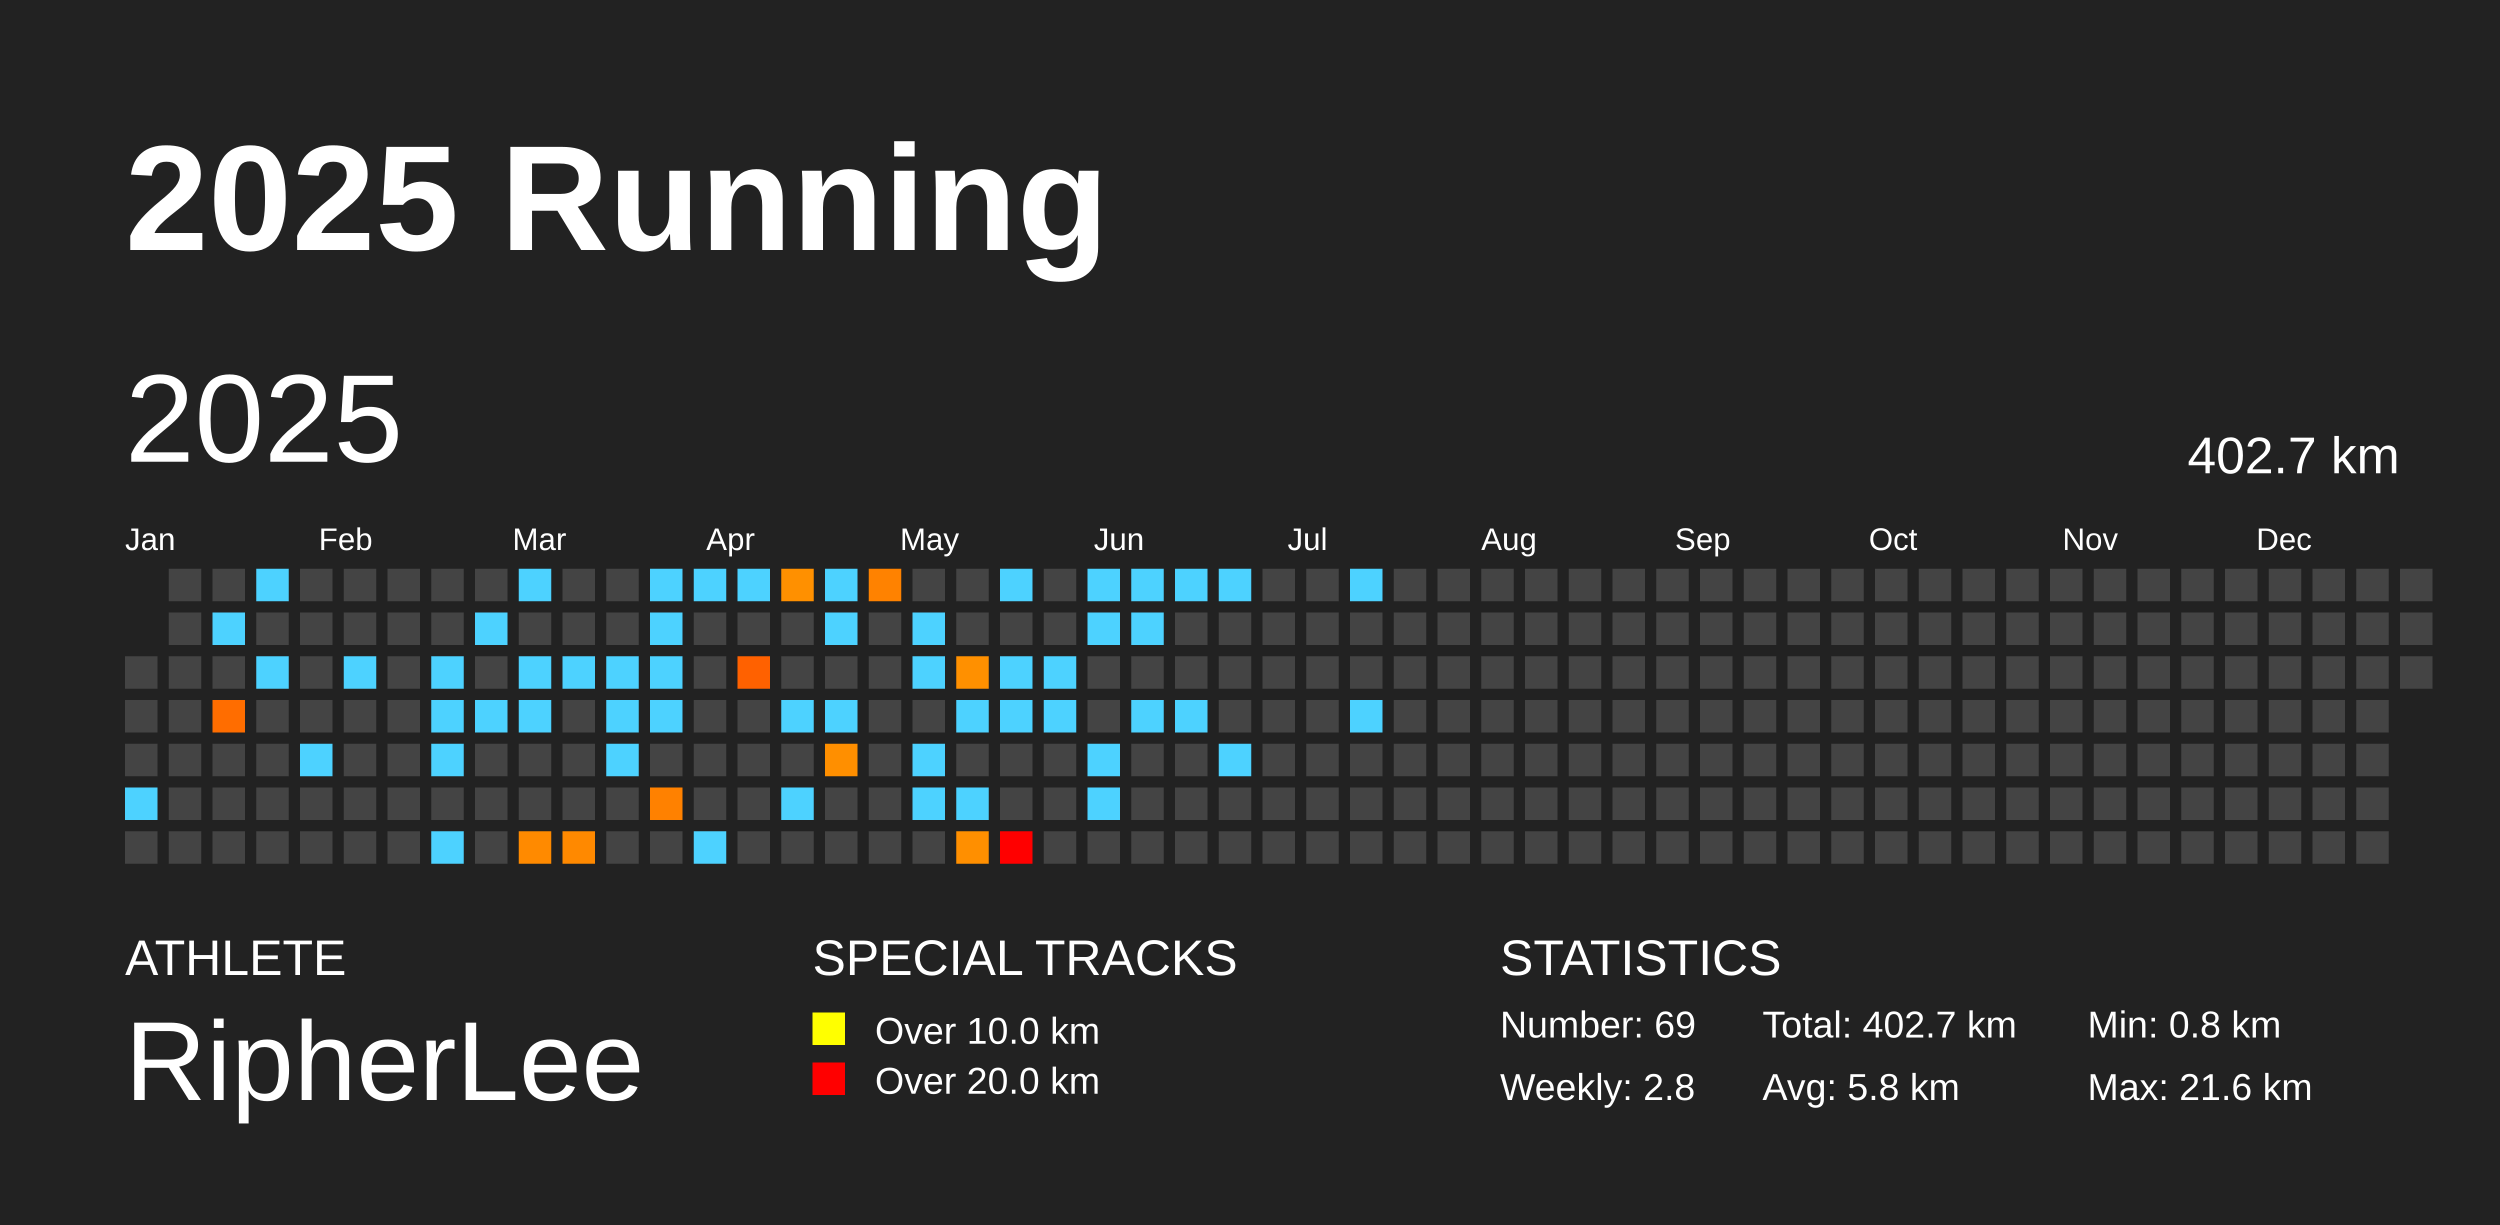
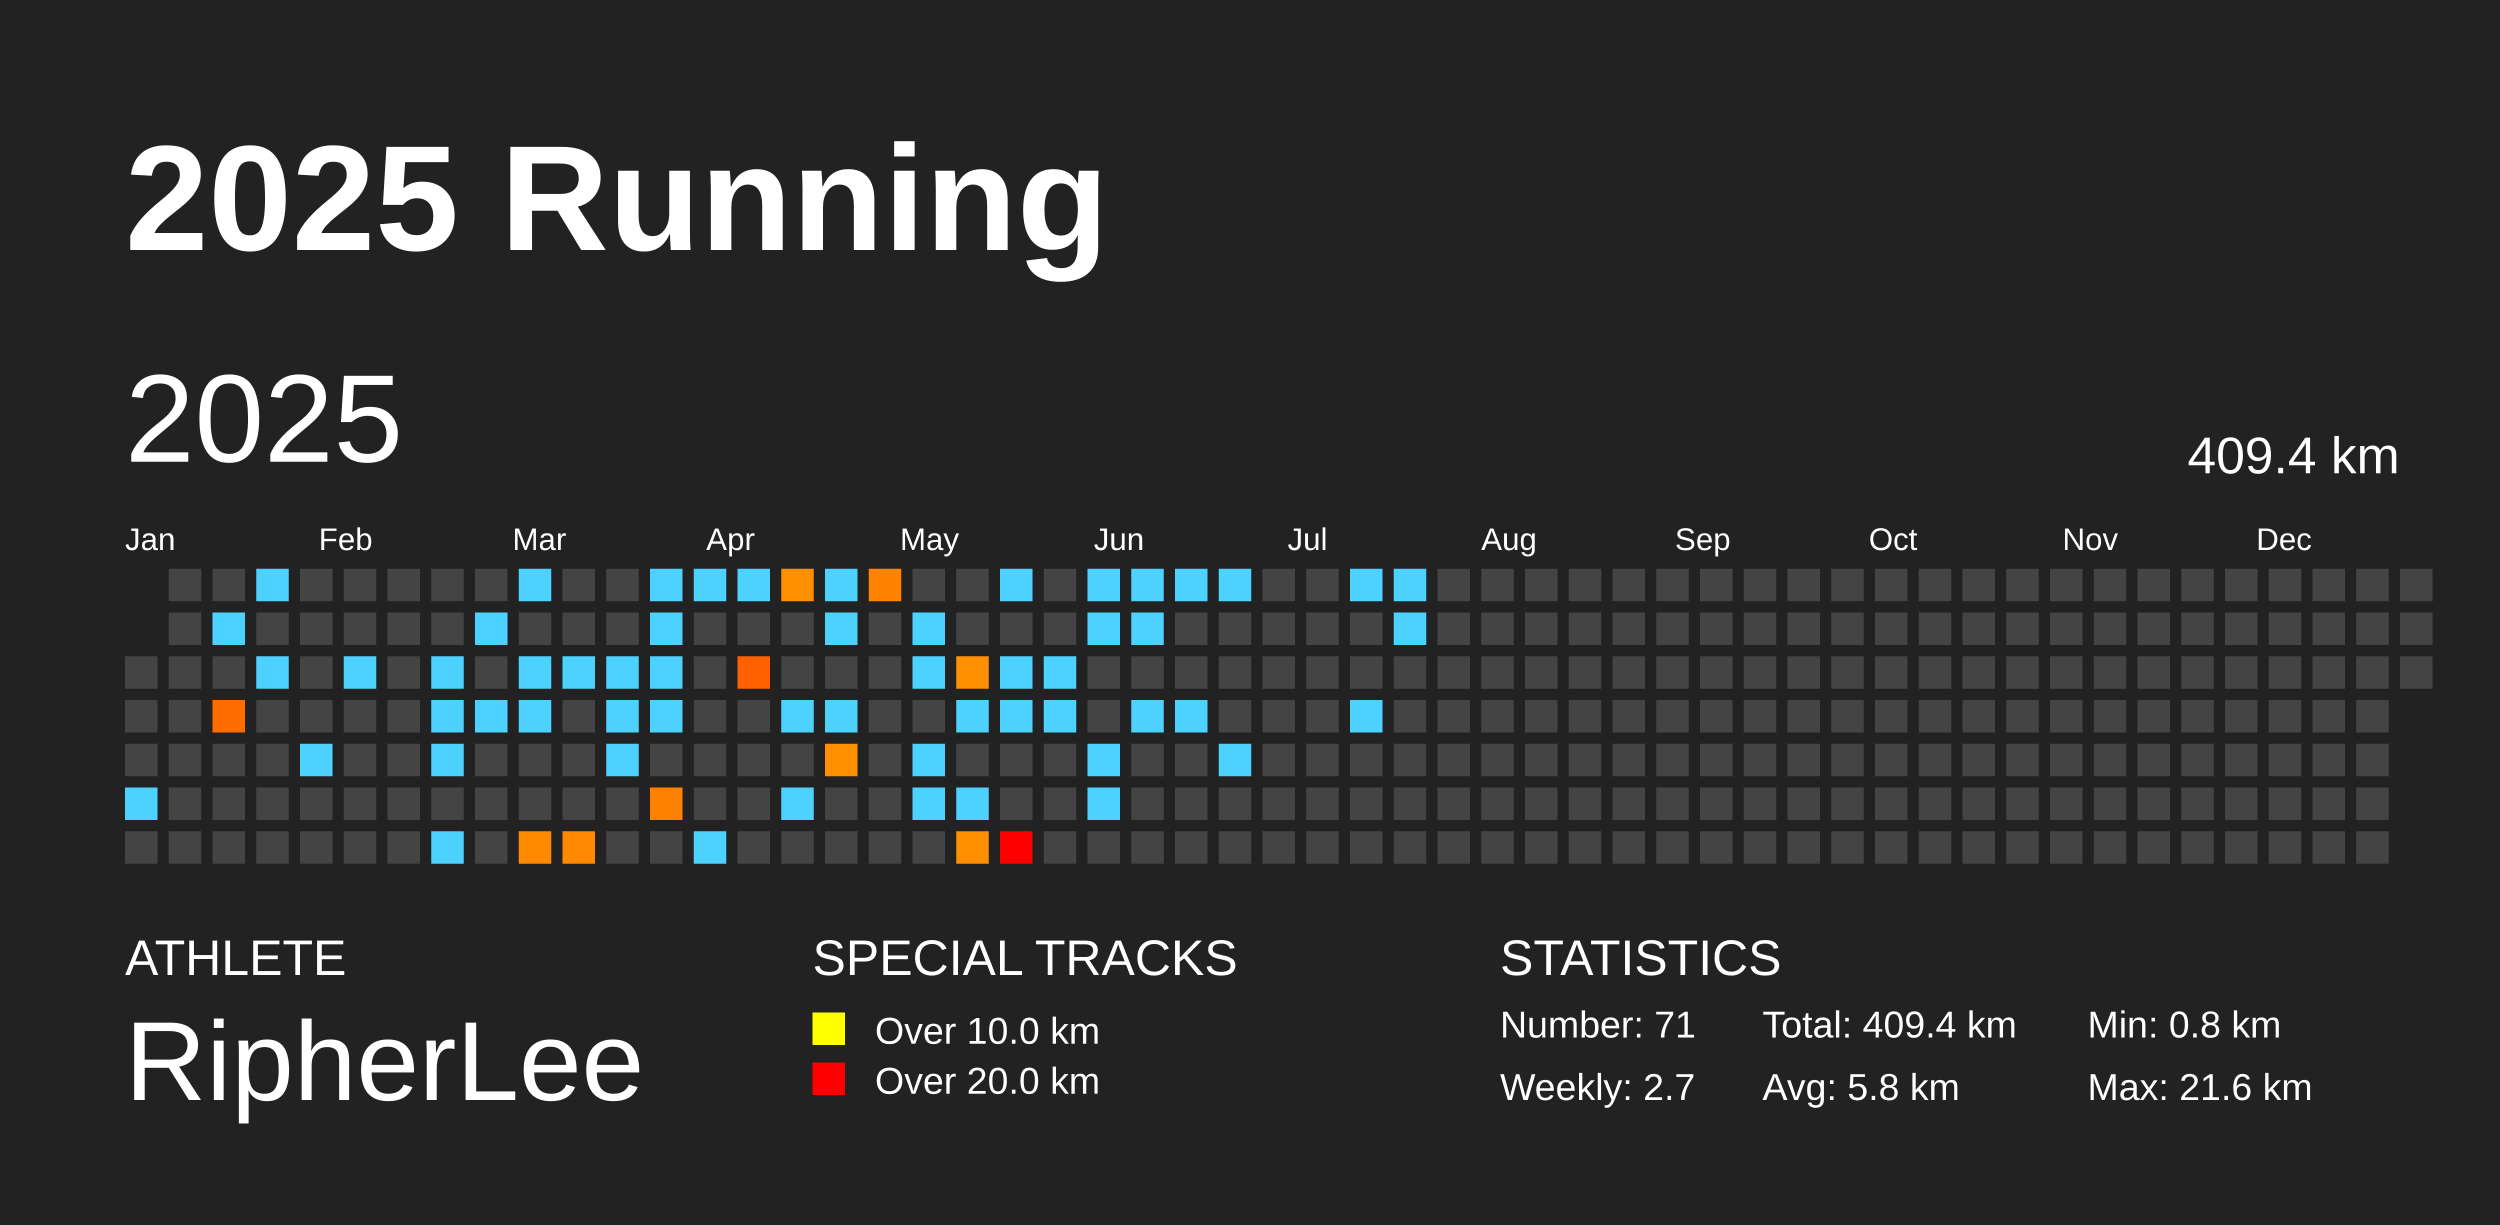
<svg xmlns="http://www.w3.org/2000/svg" baseProfile="full" height="98mm" version="1.1" viewBox="0,0,200,98" width="200mm">
  <defs />
  <rect fill="#222222" height="98" width="200" x="0" y="0" />
  <text fill="#FFFFFF" style="font-size:12px; font-family:Arial; font-weight:bold;" x="10" y="20">2025 Running</text>
  <text fill="#FFFFFF" style="font-size:4px; font-family:Arial" x="10" y="78">ATHLETE</text>
  <text fill="#FFFFFF" style="font-size:9px; font-family:Arial" x="10" y="88">RipherLee</text>
  <text fill="#FFFFFF" style="font-size:4px; font-family:Arial" x="65" y="78">SPECIAL TRACKS</text>
  <rect fill="yellow" height="2.6" width="2.6" x="65" y="81" />
  <text fill="#FFFFFF" style="font-size:3px; font-family:Arial" x="70" y="83.5">Over 10.0 km</text>
  <rect fill="red" height="2.6" width="2.6" x="65" y="85" />
  <text fill="#FFFFFF" style="font-size:3px; font-family:Arial" x="70" y="87.5">Over 20.0 km</text>
  <text fill="#FFFFFF" style="font-size:4px; font-family:Arial" x="120" y="78">STATISTICS</text>
-   <text fill="#FFFFFF" style="font-size:3px; font-family:Arial" x="120" y="83">Number: 69</text>
-   <text fill="#FFFFFF" style="font-size:3px; font-family:Arial" x="120" y="88">Weekly: 2.8</text>
-   <text fill="#FFFFFF" style="font-size:3px; font-family:Arial" x="141" y="83">Total: 402.7 km</text>
+   <text fill="#FFFFFF" style="font-size:3px; font-family:Arial" x="120" y="83">Number: 71</text>
+   <text fill="#FFFFFF" style="font-size:3px; font-family:Arial" x="120" y="88">Weekly: 2.7</text>
+   <text fill="#FFFFFF" style="font-size:3px; font-family:Arial" x="141" y="83">Total: 409.4 km</text>
  <text fill="#FFFFFF" style="font-size:3px; font-family:Arial" x="141" y="88">Avg: 5.8 km</text>
  <text fill="#FFFFFF" style="font-size:3px; font-family:Arial" x="167" y="83">Min: 0.8 km</text>
  <text fill="#FFFFFF" style="font-size:3px; font-family:Arial" x="167" y="88">Max: 21.6 km</text>
  <text dominant-baseline="hanging" fill="#FFFFFF" style="font-size:10.0px; font-family:Arial;" x="10" y="30">2025</text>
-   <text dominant-baseline="hanging" fill="#FFFFFF" style="font-size:4.125px; font-family:Arial;" x="175" y="35">402.7 km</text>
+   <text dominant-baseline="hanging" fill="#FFFFFF" style="font-size:4.125px; font-family:Arial;" x="175" y="35">409.4 km</text>
  <text fill="#FFFFFF" style="font-size:2.5px; font-family:Arial" x="10.0" y="44">Jan</text>
  <text fill="#FFFFFF" style="font-size:2.5px; font-family:Arial" x="25.5" y="44">Feb</text>
  <text fill="#FFFFFF" style="font-size:2.5px; font-family:Arial" x="41.0" y="44">Mar</text>
  <text fill="#FFFFFF" style="font-size:2.5px; font-family:Arial" x="56.5" y="44">Apr</text>
  <text fill="#FFFFFF" style="font-size:2.5px; font-family:Arial" x="72.0" y="44">May</text>
  <text fill="#FFFFFF" style="font-size:2.5px; font-family:Arial" x="87.5" y="44">Jun</text>
  <text fill="#FFFFFF" style="font-size:2.5px; font-family:Arial" x="103.0" y="44">Jul</text>
  <text fill="#FFFFFF" style="font-size:2.5px; font-family:Arial" x="118.5" y="44">Aug</text>
  <text fill="#FFFFFF" style="font-size:2.5px; font-family:Arial" x="134.0" y="44">Sep</text>
  <text fill="#FFFFFF" style="font-size:2.5px; font-family:Arial" x="149.5" y="44">Oct</text>
  <text fill="#FFFFFF" style="font-size:2.5px; font-family:Arial" x="165.0" y="44">Nov</text>
  <text fill="#FFFFFF" style="font-size:2.5px; font-family:Arial" x="180.5" y="44">Dec</text>
  <rect fill="#444444" height="2.6" width="2.6" x="10.0" y="52.5" />
  <rect fill="#444444" height="2.6" width="2.6" x="10.0" y="56.0" />
  <rect fill="#444444" height="2.6" width="2.6" x="10.0" y="59.5" />
  <rect fill="#4dd2ff" height="2.6" width="2.6" x="10.0" y="63.0" />
  <rect fill="#444444" height="2.6" width="2.6" x="10.0" y="66.5" />
  <rect fill="#444444" height="2.6" width="2.6" x="13.5" y="45.5" />
  <rect fill="#444444" height="2.6" width="2.6" x="13.5" y="49.0" />
  <rect fill="#444444" height="2.6" width="2.6" x="13.5" y="52.5" />
  <rect fill="#444444" height="2.6" width="2.6" x="13.5" y="56.0" />
  <rect fill="#444444" height="2.6" width="2.6" x="13.5" y="59.5" />
  <rect fill="#444444" height="2.6" width="2.6" x="13.5" y="63.0" />
  <rect fill="#444444" height="2.6" width="2.6" x="13.5" y="66.5" />
  <rect fill="#444444" height="2.6" width="2.6" x="17.0" y="45.5" />
  <rect fill="#4dd2ff" height="2.6" width="2.6" x="17.0" y="49.0" />
  <rect fill="#444444" height="2.6" width="2.6" x="17.0" y="52.5" />
  <rect fill="#ff6d00" height="2.6" width="2.6" x="17.0" y="56.0" />
  <rect fill="#444444" height="2.6" width="2.6" x="17.0" y="59.5" />
  <rect fill="#444444" height="2.6" width="2.6" x="17.0" y="63.0" />
  <rect fill="#444444" height="2.6" width="2.6" x="17.0" y="66.5" />
  <rect fill="#4dd2ff" height="2.6" width="2.6" x="20.5" y="45.5" />
  <rect fill="#444444" height="2.6" width="2.6" x="20.5" y="49.0" />
  <rect fill="#4dd2ff" height="2.6" width="2.6" x="20.5" y="52.5" />
  <rect fill="#444444" height="2.6" width="2.6" x="20.5" y="56.0" />
  <rect fill="#444444" height="2.6" width="2.6" x="20.5" y="59.5" />
  <rect fill="#444444" height="2.6" width="2.6" x="20.5" y="63.0" />
  <rect fill="#444444" height="2.6" width="2.6" x="20.5" y="66.5" />
  <rect fill="#444444" height="2.6" width="2.6" x="24.0" y="45.5" />
  <rect fill="#444444" height="2.6" width="2.6" x="24.0" y="49.0" />
  <rect fill="#444444" height="2.6" width="2.6" x="24.0" y="52.5" />
  <rect fill="#444444" height="2.6" width="2.6" x="24.0" y="56.0" />
  <rect fill="#4dd2ff" height="2.6" width="2.6" x="24.0" y="59.5" />
  <rect fill="#444444" height="2.6" width="2.6" x="24.0" y="63.0" />
  <rect fill="#444444" height="2.6" width="2.6" x="24.0" y="66.5" />
  <rect fill="#444444" height="2.6" width="2.6" x="27.5" y="45.5" />
  <rect fill="#444444" height="2.6" width="2.6" x="27.5" y="49.0" />
  <rect fill="#4dd2ff" height="2.6" width="2.6" x="27.5" y="52.5" />
  <rect fill="#444444" height="2.6" width="2.6" x="27.5" y="56.0" />
  <rect fill="#444444" height="2.6" width="2.6" x="27.5" y="59.5" />
  <rect fill="#444444" height="2.6" width="2.6" x="27.5" y="63.0" />
  <rect fill="#444444" height="2.6" width="2.6" x="27.5" y="66.5" />
  <rect fill="#444444" height="2.6" width="2.6" x="31.0" y="45.5" />
  <rect fill="#444444" height="2.6" width="2.6" x="31.0" y="49.0" />
  <rect fill="#444444" height="2.6" width="2.6" x="31.0" y="52.5" />
  <rect fill="#444444" height="2.6" width="2.6" x="31.0" y="56.0" />
  <rect fill="#444444" height="2.6" width="2.6" x="31.0" y="59.5" />
  <rect fill="#444444" height="2.6" width="2.6" x="31.0" y="63.0" />
  <rect fill="#444444" height="2.6" width="2.6" x="31.0" y="66.5" />
  <rect fill="#444444" height="2.6" width="2.6" x="34.5" y="45.5" />
  <rect fill="#444444" height="2.6" width="2.6" x="34.5" y="49.0" />
  <rect fill="#4dd2ff" height="2.6" width="2.6" x="34.5" y="52.5" />
  <rect fill="#4dd2ff" height="2.6" width="2.6" x="34.5" y="56.0" />
  <rect fill="#4dd2ff" height="2.6" width="2.6" x="34.5" y="59.5" />
  <rect fill="#444444" height="2.6" width="2.6" x="34.5" y="63.0" />
  <rect fill="#4dd2ff" height="2.6" width="2.6" x="34.5" y="66.5" />
  <rect fill="#444444" height="2.6" width="2.6" x="38.0" y="45.5" />
  <rect fill="#4dd2ff" height="2.6" width="2.6" x="38.0" y="49.0" />
  <rect fill="#444444" height="2.6" width="2.6" x="38.0" y="52.5" />
  <rect fill="#4dd2ff" height="2.6" width="2.6" x="38.0" y="56.0" />
  <rect fill="#444444" height="2.6" width="2.6" x="38.0" y="59.5" />
  <rect fill="#444444" height="2.6" width="2.6" x="38.0" y="63.0" />
  <rect fill="#444444" height="2.6" width="2.6" x="38.0" y="66.5" />
  <rect fill="#4dd2ff" height="2.6" width="2.6" x="41.5" y="45.5" />
  <rect fill="#444444" height="2.6" width="2.6" x="41.5" y="49.0" />
  <rect fill="#4dd2ff" height="2.6" width="2.6" x="41.5" y="52.5" />
  <rect fill="#4dd2ff" height="2.6" width="2.6" x="41.5" y="56.0" />
  <rect fill="#444444" height="2.6" width="2.6" x="41.5" y="59.5" />
  <rect fill="#444444" height="2.6" width="2.6" x="41.5" y="63.0" />
  <rect fill="#ff8a00" height="2.6" width="2.6" x="41.5" y="66.5" />
  <rect fill="#444444" height="2.6" width="2.6" x="45.0" y="45.5" />
  <rect fill="#444444" height="2.6" width="2.6" x="45.0" y="49.0" />
  <rect fill="#4dd2ff" height="2.6" width="2.6" x="45.0" y="52.5" />
  <rect fill="#444444" height="2.6" width="2.6" x="45.0" y="56.0" />
  <rect fill="#444444" height="2.6" width="2.6" x="45.0" y="59.5" />
  <rect fill="#444444" height="2.6" width="2.6" x="45.0" y="63.0" />
  <rect fill="#ff8900" height="2.6" width="2.6" x="45.0" y="66.5" />
  <rect fill="#444444" height="2.6" width="2.6" x="48.5" y="45.5" />
  <rect fill="#444444" height="2.6" width="2.6" x="48.5" y="49.0" />
  <rect fill="#4dd2ff" height="2.6" width="2.6" x="48.5" y="52.5" />
  <rect fill="#4dd2ff" height="2.6" width="2.6" x="48.5" y="56.0" />
  <rect fill="#4dd2ff" height="2.6" width="2.6" x="48.5" y="59.5" />
  <rect fill="#444444" height="2.6" width="2.6" x="48.5" y="63.0" />
  <rect fill="#444444" height="2.6" width="2.6" x="48.5" y="66.5" />
  <rect fill="#4dd2ff" height="2.6" width="2.6" x="52.0" y="45.5" />
  <rect fill="#4dd2ff" height="2.6" width="2.6" x="52.0" y="49.0" />
  <rect fill="#4dd2ff" height="2.6" width="2.6" x="52.0" y="52.5" />
  <rect fill="#4dd2ff" height="2.6" width="2.6" x="52.0" y="56.0" />
  <rect fill="#444444" height="2.6" width="2.6" x="52.0" y="59.5" />
  <rect fill="#ff8100" height="2.6" width="2.6" x="52.0" y="63.0" />
  <rect fill="#444444" height="2.6" width="2.6" x="52.0" y="66.5" />
  <rect fill="#4dd2ff" height="2.6" width="2.6" x="55.5" y="45.5" />
  <rect fill="#444444" height="2.6" width="2.6" x="55.5" y="49.0" />
  <rect fill="#444444" height="2.6" width="2.6" x="55.5" y="52.5" />
  <rect fill="#444444" height="2.6" width="2.6" x="55.5" y="56.0" />
  <rect fill="#444444" height="2.6" width="2.6" x="55.5" y="59.5" />
  <rect fill="#444444" height="2.6" width="2.6" x="55.5" y="63.0" />
  <rect fill="#4dd2ff" height="2.6" width="2.6" x="55.5" y="66.5" />
  <rect fill="#4dd2ff" height="2.6" width="2.6" x="59.0" y="45.5" />
  <rect fill="#444444" height="2.6" width="2.6" x="59.0" y="49.0" />
  <rect fill="#ff6100" height="2.6" width="2.6" x="59.0" y="52.5" />
  <rect fill="#444444" height="2.6" width="2.6" x="59.0" y="56.0" />
  <rect fill="#444444" height="2.6" width="2.6" x="59.0" y="59.5" />
  <rect fill="#444444" height="2.6" width="2.6" x="59.0" y="63.0" />
  <rect fill="#444444" height="2.6" width="2.6" x="59.0" y="66.5" />
  <rect fill="#ff9000" height="2.6" width="2.6" x="62.5" y="45.5" />
  <rect fill="#444444" height="2.6" width="2.6" x="62.5" y="49.0" />
  <rect fill="#444444" height="2.6" width="2.6" x="62.5" y="52.5" />
  <rect fill="#4dd2ff" height="2.6" width="2.6" x="62.5" y="56.0" />
  <rect fill="#444444" height="2.6" width="2.6" x="62.5" y="59.5" />
  <rect fill="#4dd2ff" height="2.6" width="2.6" x="62.5" y="63.0" />
  <rect fill="#444444" height="2.6" width="2.6" x="62.5" y="66.5" />
  <rect fill="#4dd2ff" height="2.6" width="2.6" x="66.0" y="45.5" />
  <rect fill="#4dd2ff" height="2.6" width="2.6" x="66.0" y="49.0" />
  <rect fill="#444444" height="2.6" width="2.6" x="66.0" y="52.5" />
  <rect fill="#4dd2ff" height="2.6" width="2.6" x="66.0" y="56.0" />
  <rect fill="#ff8f00" height="2.6" width="2.6" x="66.0" y="59.5" />
  <rect fill="#444444" height="2.6" width="2.6" x="66.0" y="63.0" />
  <rect fill="#444444" height="2.6" width="2.6" x="66.0" y="66.5" />
  <rect fill="#ff8200" height="2.6" width="2.6" x="69.5" y="45.5" />
  <rect fill="#444444" height="2.6" width="2.6" x="69.5" y="49.0" />
  <rect fill="#444444" height="2.6" width="2.6" x="69.5" y="52.5" />
  <rect fill="#444444" height="2.6" width="2.6" x="69.5" y="56.0" />
  <rect fill="#444444" height="2.6" width="2.6" x="69.5" y="59.5" />
  <rect fill="#444444" height="2.6" width="2.6" x="69.5" y="63.0" />
  <rect fill="#444444" height="2.6" width="2.6" x="69.5" y="66.5" />
  <rect fill="#444444" height="2.6" width="2.6" x="73.0" y="45.5" />
  <rect fill="#4dd2ff" height="2.6" width="2.6" x="73.0" y="49.0" />
  <rect fill="#4dd2ff" height="2.6" width="2.6" x="73.0" y="52.5" />
  <rect fill="#444444" height="2.6" width="2.6" x="73.0" y="56.0" />
  <rect fill="#4dd2ff" height="2.6" width="2.6" x="73.0" y="59.5" />
  <rect fill="#4dd2ff" height="2.6" width="2.6" x="73.0" y="63.0" />
  <rect fill="#444444" height="2.6" width="2.6" x="73.0" y="66.5" />
  <rect fill="#444444" height="2.6" width="2.6" x="76.5" y="45.5" />
  <rect fill="#444444" height="2.6" width="2.6" x="76.5" y="49.0" />
  <rect fill="#ff9000" height="2.6" width="2.6" x="76.5" y="52.5" />
  <rect fill="#4dd2ff" height="2.6" width="2.6" x="76.5" y="56.0" />
  <rect fill="#444444" height="2.6" width="2.6" x="76.5" y="59.5" />
  <rect fill="#4dd2ff" height="2.6" width="2.6" x="76.5" y="63.0" />
  <rect fill="#ff8f00" height="2.6" width="2.6" x="76.5" y="66.5" />
  <rect fill="#4dd2ff" height="2.6" width="2.6" x="80.0" y="45.5" />
  <rect fill="#444444" height="2.6" width="2.6" x="80.0" y="49.0" />
  <rect fill="#4dd2ff" height="2.6" width="2.6" x="80.0" y="52.5" />
  <rect fill="#4dd2ff" height="2.6" width="2.6" x="80.0" y="56.0" />
  <rect fill="#444444" height="2.6" width="2.6" x="80.0" y="59.5" />
  <rect fill="#444444" height="2.6" width="2.6" x="80.0" y="63.0" />
  <rect fill="red" height="2.6" width="2.6" x="80.0" y="66.5" />
  <rect fill="#444444" height="2.6" width="2.6" x="83.5" y="45.5" />
  <rect fill="#444444" height="2.6" width="2.6" x="83.5" y="49.0" />
  <rect fill="#4dd2ff" height="2.6" width="2.6" x="83.5" y="52.5" />
  <rect fill="#4dd2ff" height="2.6" width="2.6" x="83.5" y="56.0" />
  <rect fill="#444444" height="2.6" width="2.6" x="83.5" y="59.5" />
  <rect fill="#444444" height="2.6" width="2.6" x="83.5" y="63.0" />
  <rect fill="#444444" height="2.6" width="2.6" x="83.5" y="66.5" />
  <rect fill="#4dd2ff" height="2.6" width="2.6" x="87.0" y="45.5" />
  <rect fill="#4dd2ff" height="2.6" width="2.6" x="87.0" y="49.0" />
  <rect fill="#444444" height="2.6" width="2.6" x="87.0" y="52.5" />
  <rect fill="#444444" height="2.6" width="2.6" x="87.0" y="56.0" />
  <rect fill="#4dd2ff" height="2.6" width="2.6" x="87.0" y="59.5" />
  <rect fill="#4dd2ff" height="2.6" width="2.6" x="87.0" y="63.0" />
  <rect fill="#444444" height="2.6" width="2.6" x="87.0" y="66.5" />
  <rect fill="#4dd2ff" height="2.6" width="2.6" x="90.5" y="45.5" />
  <rect fill="#4dd2ff" height="2.6" width="2.6" x="90.5" y="49.0" />
  <rect fill="#444444" height="2.6" width="2.6" x="90.5" y="52.5" />
  <rect fill="#4dd2ff" height="2.6" width="2.6" x="90.5" y="56.0" />
  <rect fill="#444444" height="2.6" width="2.6" x="90.5" y="59.5" />
  <rect fill="#444444" height="2.6" width="2.6" x="90.5" y="63.0" />
  <rect fill="#444444" height="2.6" width="2.6" x="90.5" y="66.5" />
  <rect fill="#4dd2ff" height="2.6" width="2.6" x="94.0" y="45.5" />
  <rect fill="#444444" height="2.6" width="2.6" x="94.0" y="49.0" />
  <rect fill="#444444" height="2.6" width="2.6" x="94.0" y="52.5" />
  <rect fill="#4dd2ff" height="2.6" width="2.6" x="94.0" y="56.0" />
  <rect fill="#444444" height="2.6" width="2.6" x="94.0" y="59.5" />
  <rect fill="#444444" height="2.6" width="2.6" x="94.0" y="63.0" />
  <rect fill="#444444" height="2.6" width="2.6" x="94.0" y="66.5" />
  <rect fill="#4dd2ff" height="2.6" width="2.6" x="97.5" y="45.5" />
  <rect fill="#444444" height="2.6" width="2.6" x="97.5" y="49.0" />
  <rect fill="#444444" height="2.6" width="2.6" x="97.5" y="52.5" />
  <rect fill="#444444" height="2.6" width="2.6" x="97.5" y="56.0" />
  <rect fill="#4dd2ff" height="2.6" width="2.6" x="97.5" y="59.5" />
  <rect fill="#444444" height="2.6" width="2.6" x="97.5" y="63.0" />
  <rect fill="#444444" height="2.6" width="2.6" x="97.5" y="66.5" />
  <rect fill="#444444" height="2.6" width="2.6" x="101.0" y="45.5" />
  <rect fill="#444444" height="2.6" width="2.6" x="101.0" y="49.0" />
  <rect fill="#444444" height="2.6" width="2.6" x="101.0" y="52.5" />
  <rect fill="#444444" height="2.6" width="2.6" x="101.0" y="56.0" />
  <rect fill="#444444" height="2.6" width="2.6" x="101.0" y="59.5" />
  <rect fill="#444444" height="2.6" width="2.6" x="101.0" y="63.0" />
  <rect fill="#444444" height="2.6" width="2.6" x="101.0" y="66.5" />
  <rect fill="#444444" height="2.6" width="2.6" x="104.5" y="45.5" />
  <rect fill="#444444" height="2.6" width="2.6" x="104.5" y="49.0" />
  <rect fill="#444444" height="2.6" width="2.6" x="104.5" y="52.5" />
  <rect fill="#444444" height="2.6" width="2.6" x="104.5" y="56.0" />
  <rect fill="#444444" height="2.6" width="2.6" x="104.5" y="59.5" />
  <rect fill="#444444" height="2.6" width="2.6" x="104.5" y="63.0" />
  <rect fill="#444444" height="2.6" width="2.6" x="104.5" y="66.5" />
  <rect fill="#4dd2ff" height="2.6" width="2.6" x="108.0" y="45.5" />
  <rect fill="#444444" height="2.6" width="2.6" x="108.0" y="49.0" />
  <rect fill="#444444" height="2.6" width="2.6" x="108.0" y="52.5" />
  <rect fill="#4dd2ff" height="2.6" width="2.6" x="108.0" y="56.0" />
  <rect fill="#444444" height="2.6" width="2.6" x="108.0" y="59.5" />
  <rect fill="#444444" height="2.6" width="2.6" x="108.0" y="63.0" />
  <rect fill="#444444" height="2.6" width="2.6" x="108.0" y="66.5" />
-   <rect fill="#444444" height="2.6" width="2.6" x="111.5" y="45.5" />
-   <rect fill="#444444" height="2.6" width="2.6" x="111.5" y="49.0" />
+   <rect fill="#4dd2ff" height="2.6" width="2.6" x="111.5" y="45.5" />
+   <rect fill="#4dd2ff" height="2.6" width="2.6" x="111.5" y="49.0" />
  <rect fill="#444444" height="2.6" width="2.6" x="111.5" y="52.5" />
  <rect fill="#444444" height="2.6" width="2.6" x="111.5" y="56.0" />
  <rect fill="#444444" height="2.6" width="2.6" x="111.5" y="59.5" />
  <rect fill="#444444" height="2.6" width="2.6" x="111.5" y="63.0" />
  <rect fill="#444444" height="2.6" width="2.6" x="111.5" y="66.5" />
  <rect fill="#444444" height="2.6" width="2.6" x="115.0" y="45.5" />
  <rect fill="#444444" height="2.6" width="2.6" x="115.0" y="49.0" />
  <rect fill="#444444" height="2.6" width="2.6" x="115.0" y="52.5" />
  <rect fill="#444444" height="2.6" width="2.6" x="115.0" y="56.0" />
  <rect fill="#444444" height="2.6" width="2.6" x="115.0" y="59.5" />
  <rect fill="#444444" height="2.6" width="2.6" x="115.0" y="63.0" />
  <rect fill="#444444" height="2.6" width="2.6" x="115.0" y="66.5" />
  <rect fill="#444444" height="2.6" width="2.6" x="118.5" y="45.5" />
  <rect fill="#444444" height="2.6" width="2.6" x="118.5" y="49.0" />
  <rect fill="#444444" height="2.6" width="2.6" x="118.5" y="52.5" />
  <rect fill="#444444" height="2.6" width="2.6" x="118.5" y="56.0" />
  <rect fill="#444444" height="2.6" width="2.6" x="118.5" y="59.5" />
  <rect fill="#444444" height="2.6" width="2.6" x="118.5" y="63.0" />
  <rect fill="#444444" height="2.6" width="2.6" x="118.5" y="66.5" />
  <rect fill="#444444" height="2.6" width="2.6" x="122.0" y="45.5" />
  <rect fill="#444444" height="2.6" width="2.6" x="122.0" y="49.0" />
  <rect fill="#444444" height="2.6" width="2.6" x="122.0" y="52.5" />
  <rect fill="#444444" height="2.6" width="2.6" x="122.0" y="56.0" />
  <rect fill="#444444" height="2.6" width="2.6" x="122.0" y="59.5" />
  <rect fill="#444444" height="2.6" width="2.6" x="122.0" y="63.0" />
  <rect fill="#444444" height="2.6" width="2.6" x="122.0" y="66.5" />
  <rect fill="#444444" height="2.6" width="2.6" x="125.5" y="45.5" />
  <rect fill="#444444" height="2.6" width="2.6" x="125.5" y="49.0" />
  <rect fill="#444444" height="2.6" width="2.6" x="125.5" y="52.5" />
  <rect fill="#444444" height="2.6" width="2.6" x="125.5" y="56.0" />
  <rect fill="#444444" height="2.6" width="2.6" x="125.5" y="59.5" />
  <rect fill="#444444" height="2.6" width="2.6" x="125.5" y="63.0" />
  <rect fill="#444444" height="2.6" width="2.6" x="125.5" y="66.5" />
  <rect fill="#444444" height="2.6" width="2.6" x="129.0" y="45.5" />
  <rect fill="#444444" height="2.6" width="2.6" x="129.0" y="49.0" />
  <rect fill="#444444" height="2.6" width="2.6" x="129.0" y="52.5" />
  <rect fill="#444444" height="2.6" width="2.6" x="129.0" y="56.0" />
  <rect fill="#444444" height="2.6" width="2.6" x="129.0" y="59.5" />
  <rect fill="#444444" height="2.6" width="2.6" x="129.0" y="63.0" />
  <rect fill="#444444" height="2.6" width="2.6" x="129.0" y="66.5" />
  <rect fill="#444444" height="2.6" width="2.6" x="132.5" y="45.5" />
  <rect fill="#444444" height="2.6" width="2.6" x="132.5" y="49.0" />
  <rect fill="#444444" height="2.6" width="2.6" x="132.5" y="52.5" />
  <rect fill="#444444" height="2.6" width="2.6" x="132.5" y="56.0" />
  <rect fill="#444444" height="2.6" width="2.6" x="132.5" y="59.5" />
  <rect fill="#444444" height="2.6" width="2.6" x="132.5" y="63.0" />
  <rect fill="#444444" height="2.6" width="2.6" x="132.5" y="66.5" />
  <rect fill="#444444" height="2.6" width="2.6" x="136.0" y="45.5" />
  <rect fill="#444444" height="2.6" width="2.6" x="136.0" y="49.0" />
  <rect fill="#444444" height="2.6" width="2.6" x="136.0" y="52.5" />
  <rect fill="#444444" height="2.6" width="2.6" x="136.0" y="56.0" />
  <rect fill="#444444" height="2.6" width="2.6" x="136.0" y="59.5" />
  <rect fill="#444444" height="2.6" width="2.6" x="136.0" y="63.0" />
  <rect fill="#444444" height="2.6" width="2.6" x="136.0" y="66.5" />
  <rect fill="#444444" height="2.6" width="2.6" x="139.5" y="45.5" />
  <rect fill="#444444" height="2.6" width="2.6" x="139.5" y="49.0" />
  <rect fill="#444444" height="2.6" width="2.6" x="139.5" y="52.5" />
  <rect fill="#444444" height="2.6" width="2.6" x="139.5" y="56.0" />
  <rect fill="#444444" height="2.6" width="2.6" x="139.5" y="59.5" />
  <rect fill="#444444" height="2.6" width="2.6" x="139.5" y="63.0" />
  <rect fill="#444444" height="2.6" width="2.6" x="139.5" y="66.5" />
  <rect fill="#444444" height="2.6" width="2.6" x="143.0" y="45.5" />
  <rect fill="#444444" height="2.6" width="2.6" x="143.0" y="49.0" />
  <rect fill="#444444" height="2.6" width="2.6" x="143.0" y="52.5" />
  <rect fill="#444444" height="2.6" width="2.6" x="143.0" y="56.0" />
  <rect fill="#444444" height="2.6" width="2.6" x="143.0" y="59.5" />
  <rect fill="#444444" height="2.6" width="2.6" x="143.0" y="63.0" />
  <rect fill="#444444" height="2.6" width="2.6" x="143.0" y="66.5" />
  <rect fill="#444444" height="2.6" width="2.6" x="146.5" y="45.5" />
  <rect fill="#444444" height="2.6" width="2.6" x="146.5" y="49.0" />
  <rect fill="#444444" height="2.6" width="2.6" x="146.5" y="52.5" />
  <rect fill="#444444" height="2.6" width="2.6" x="146.5" y="56.0" />
  <rect fill="#444444" height="2.6" width="2.6" x="146.5" y="59.5" />
  <rect fill="#444444" height="2.6" width="2.6" x="146.5" y="63.0" />
  <rect fill="#444444" height="2.6" width="2.6" x="146.5" y="66.5" />
  <rect fill="#444444" height="2.6" width="2.6" x="150.0" y="45.5" />
  <rect fill="#444444" height="2.6" width="2.6" x="150.0" y="49.0" />
  <rect fill="#444444" height="2.6" width="2.6" x="150.0" y="52.5" />
  <rect fill="#444444" height="2.6" width="2.6" x="150.0" y="56.0" />
  <rect fill="#444444" height="2.6" width="2.6" x="150.0" y="59.5" />
  <rect fill="#444444" height="2.6" width="2.6" x="150.0" y="63.0" />
  <rect fill="#444444" height="2.6" width="2.6" x="150.0" y="66.5" />
  <rect fill="#444444" height="2.6" width="2.6" x="153.5" y="45.5" />
  <rect fill="#444444" height="2.6" width="2.6" x="153.5" y="49.0" />
  <rect fill="#444444" height="2.6" width="2.6" x="153.5" y="52.5" />
  <rect fill="#444444" height="2.6" width="2.6" x="153.5" y="56.0" />
  <rect fill="#444444" height="2.6" width="2.6" x="153.5" y="59.5" />
  <rect fill="#444444" height="2.6" width="2.6" x="153.5" y="63.0" />
  <rect fill="#444444" height="2.6" width="2.6" x="153.5" y="66.5" />
  <rect fill="#444444" height="2.6" width="2.6" x="157.0" y="45.5" />
  <rect fill="#444444" height="2.6" width="2.6" x="157.0" y="49.0" />
  <rect fill="#444444" height="2.6" width="2.6" x="157.0" y="52.5" />
  <rect fill="#444444" height="2.6" width="2.6" x="157.0" y="56.0" />
  <rect fill="#444444" height="2.6" width="2.6" x="157.0" y="59.5" />
  <rect fill="#444444" height="2.6" width="2.6" x="157.0" y="63.0" />
  <rect fill="#444444" height="2.6" width="2.6" x="157.0" y="66.5" />
  <rect fill="#444444" height="2.6" width="2.6" x="160.5" y="45.5" />
  <rect fill="#444444" height="2.6" width="2.6" x="160.5" y="49.0" />
  <rect fill="#444444" height="2.6" width="2.6" x="160.5" y="52.5" />
  <rect fill="#444444" height="2.6" width="2.6" x="160.5" y="56.0" />
  <rect fill="#444444" height="2.6" width="2.6" x="160.5" y="59.5" />
  <rect fill="#444444" height="2.6" width="2.6" x="160.5" y="63.0" />
  <rect fill="#444444" height="2.6" width="2.6" x="160.5" y="66.5" />
  <rect fill="#444444" height="2.6" width="2.6" x="164.0" y="45.5" />
  <rect fill="#444444" height="2.6" width="2.6" x="164.0" y="49.0" />
  <rect fill="#444444" height="2.6" width="2.6" x="164.0" y="52.5" />
  <rect fill="#444444" height="2.6" width="2.6" x="164.0" y="56.0" />
  <rect fill="#444444" height="2.6" width="2.6" x="164.0" y="59.5" />
  <rect fill="#444444" height="2.6" width="2.6" x="164.0" y="63.0" />
  <rect fill="#444444" height="2.6" width="2.6" x="164.0" y="66.5" />
  <rect fill="#444444" height="2.6" width="2.6" x="167.5" y="45.5" />
  <rect fill="#444444" height="2.6" width="2.6" x="167.5" y="49.0" />
  <rect fill="#444444" height="2.6" width="2.6" x="167.5" y="52.5" />
  <rect fill="#444444" height="2.6" width="2.6" x="167.5" y="56.0" />
  <rect fill="#444444" height="2.6" width="2.6" x="167.5" y="59.5" />
  <rect fill="#444444" height="2.6" width="2.6" x="167.5" y="63.0" />
  <rect fill="#444444" height="2.6" width="2.6" x="167.5" y="66.5" />
  <rect fill="#444444" height="2.6" width="2.6" x="171.0" y="45.5" />
  <rect fill="#444444" height="2.6" width="2.6" x="171.0" y="49.0" />
  <rect fill="#444444" height="2.6" width="2.6" x="171.0" y="52.5" />
  <rect fill="#444444" height="2.6" width="2.6" x="171.0" y="56.0" />
  <rect fill="#444444" height="2.6" width="2.6" x="171.0" y="59.5" />
  <rect fill="#444444" height="2.6" width="2.6" x="171.0" y="63.0" />
  <rect fill="#444444" height="2.6" width="2.6" x="171.0" y="66.5" />
  <rect fill="#444444" height="2.6" width="2.6" x="174.5" y="45.5" />
  <rect fill="#444444" height="2.6" width="2.6" x="174.5" y="49.0" />
  <rect fill="#444444" height="2.6" width="2.6" x="174.5" y="52.5" />
  <rect fill="#444444" height="2.6" width="2.6" x="174.5" y="56.0" />
  <rect fill="#444444" height="2.6" width="2.6" x="174.5" y="59.5" />
  <rect fill="#444444" height="2.6" width="2.6" x="174.5" y="63.0" />
  <rect fill="#444444" height="2.6" width="2.6" x="174.5" y="66.5" />
  <rect fill="#444444" height="2.6" width="2.6" x="178.0" y="45.5" />
  <rect fill="#444444" height="2.6" width="2.6" x="178.0" y="49.0" />
  <rect fill="#444444" height="2.6" width="2.6" x="178.0" y="52.5" />
  <rect fill="#444444" height="2.6" width="2.6" x="178.0" y="56.0" />
  <rect fill="#444444" height="2.6" width="2.6" x="178.0" y="59.5" />
  <rect fill="#444444" height="2.6" width="2.6" x="178.0" y="63.0" />
  <rect fill="#444444" height="2.6" width="2.6" x="178.0" y="66.5" />
  <rect fill="#444444" height="2.6" width="2.6" x="181.5" y="45.5" />
  <rect fill="#444444" height="2.6" width="2.6" x="181.5" y="49.0" />
  <rect fill="#444444" height="2.6" width="2.6" x="181.5" y="52.5" />
  <rect fill="#444444" height="2.6" width="2.6" x="181.5" y="56.0" />
  <rect fill="#444444" height="2.6" width="2.6" x="181.5" y="59.5" />
  <rect fill="#444444" height="2.6" width="2.6" x="181.5" y="63.0" />
  <rect fill="#444444" height="2.6" width="2.6" x="181.5" y="66.5" />
  <rect fill="#444444" height="2.6" width="2.6" x="185.0" y="45.5" />
  <rect fill="#444444" height="2.6" width="2.6" x="185.0" y="49.0" />
  <rect fill="#444444" height="2.6" width="2.6" x="185.0" y="52.5" />
  <rect fill="#444444" height="2.6" width="2.6" x="185.0" y="56.0" />
  <rect fill="#444444" height="2.6" width="2.6" x="185.0" y="59.5" />
  <rect fill="#444444" height="2.6" width="2.6" x="185.0" y="63.0" />
  <rect fill="#444444" height="2.6" width="2.6" x="185.0" y="66.5" />
  <rect fill="#444444" height="2.6" width="2.6" x="188.5" y="45.5" />
  <rect fill="#444444" height="2.6" width="2.6" x="188.5" y="49.0" />
  <rect fill="#444444" height="2.6" width="2.6" x="188.5" y="52.5" />
  <rect fill="#444444" height="2.6" width="2.6" x="188.5" y="56.0" />
  <rect fill="#444444" height="2.6" width="2.6" x="188.5" y="59.5" />
  <rect fill="#444444" height="2.6" width="2.6" x="188.5" y="63.0" />
  <rect fill="#444444" height="2.6" width="2.6" x="188.5" y="66.5" />
  <rect fill="#444444" height="2.6" width="2.6" x="192.0" y="45.5" />
  <rect fill="#444444" height="2.6" width="2.6" x="192.0" y="49.0" />
  <rect fill="#444444" height="2.6" width="2.6" x="192.0" y="52.5" />
</svg>
